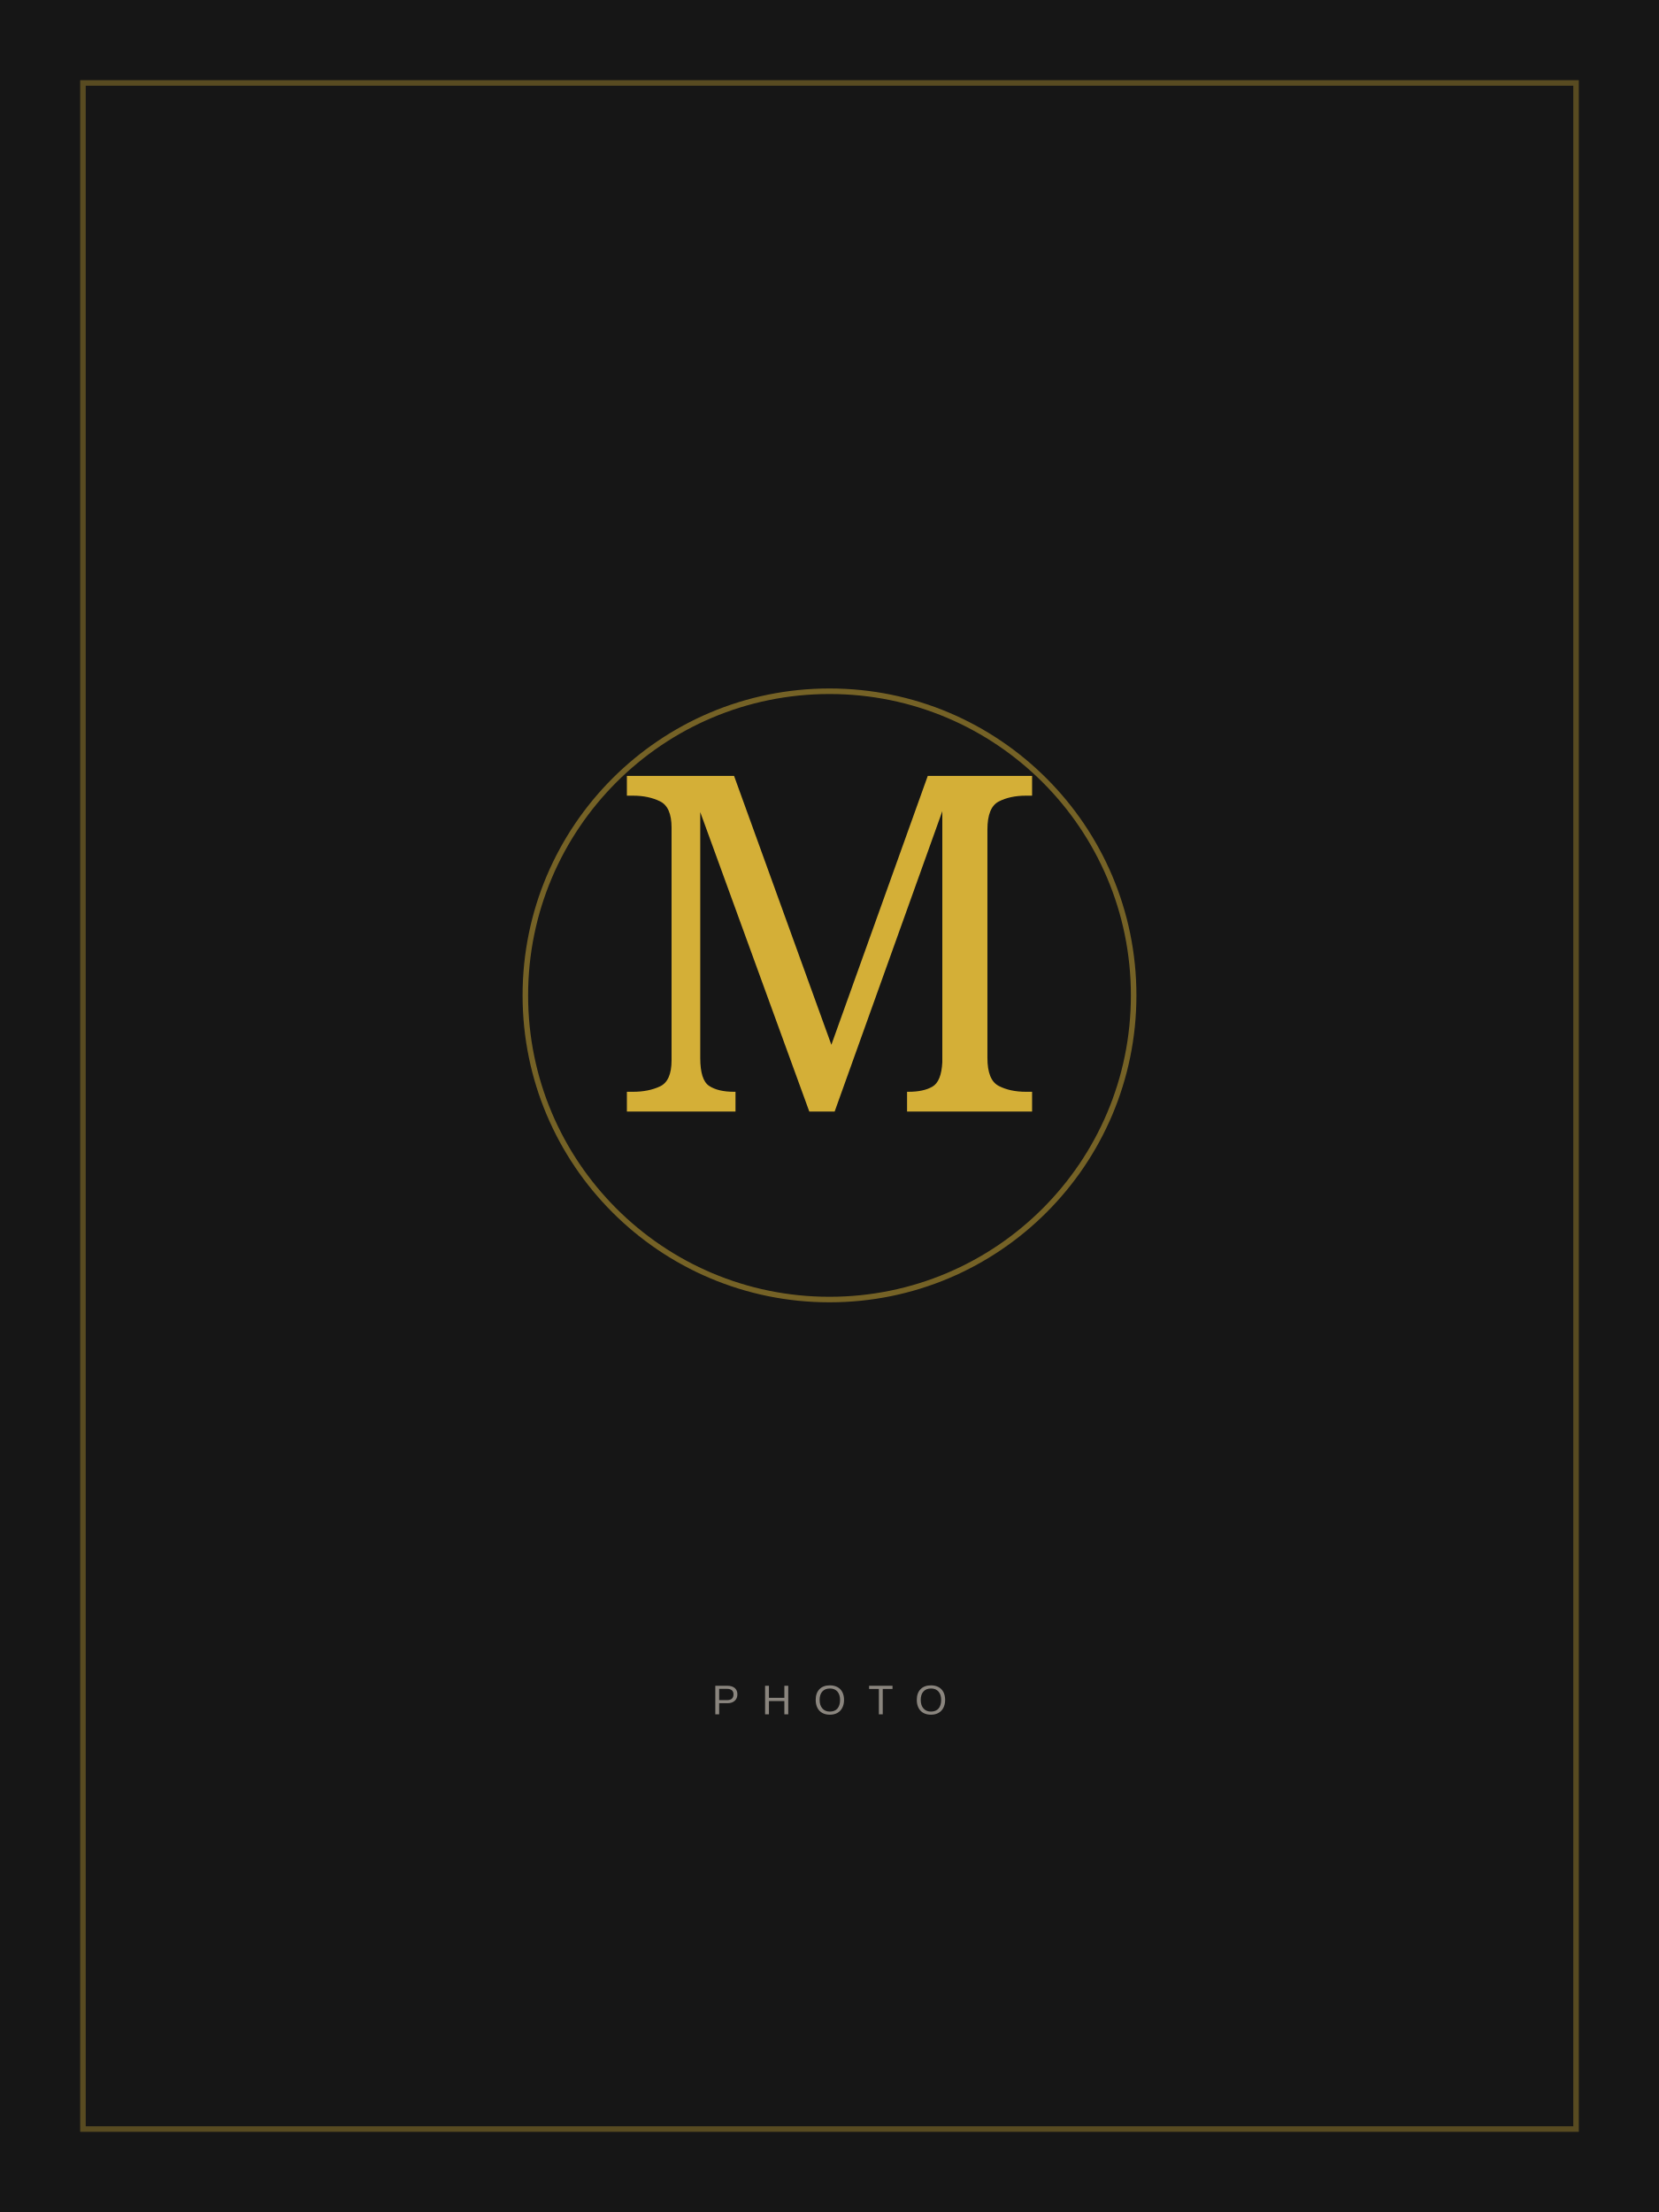
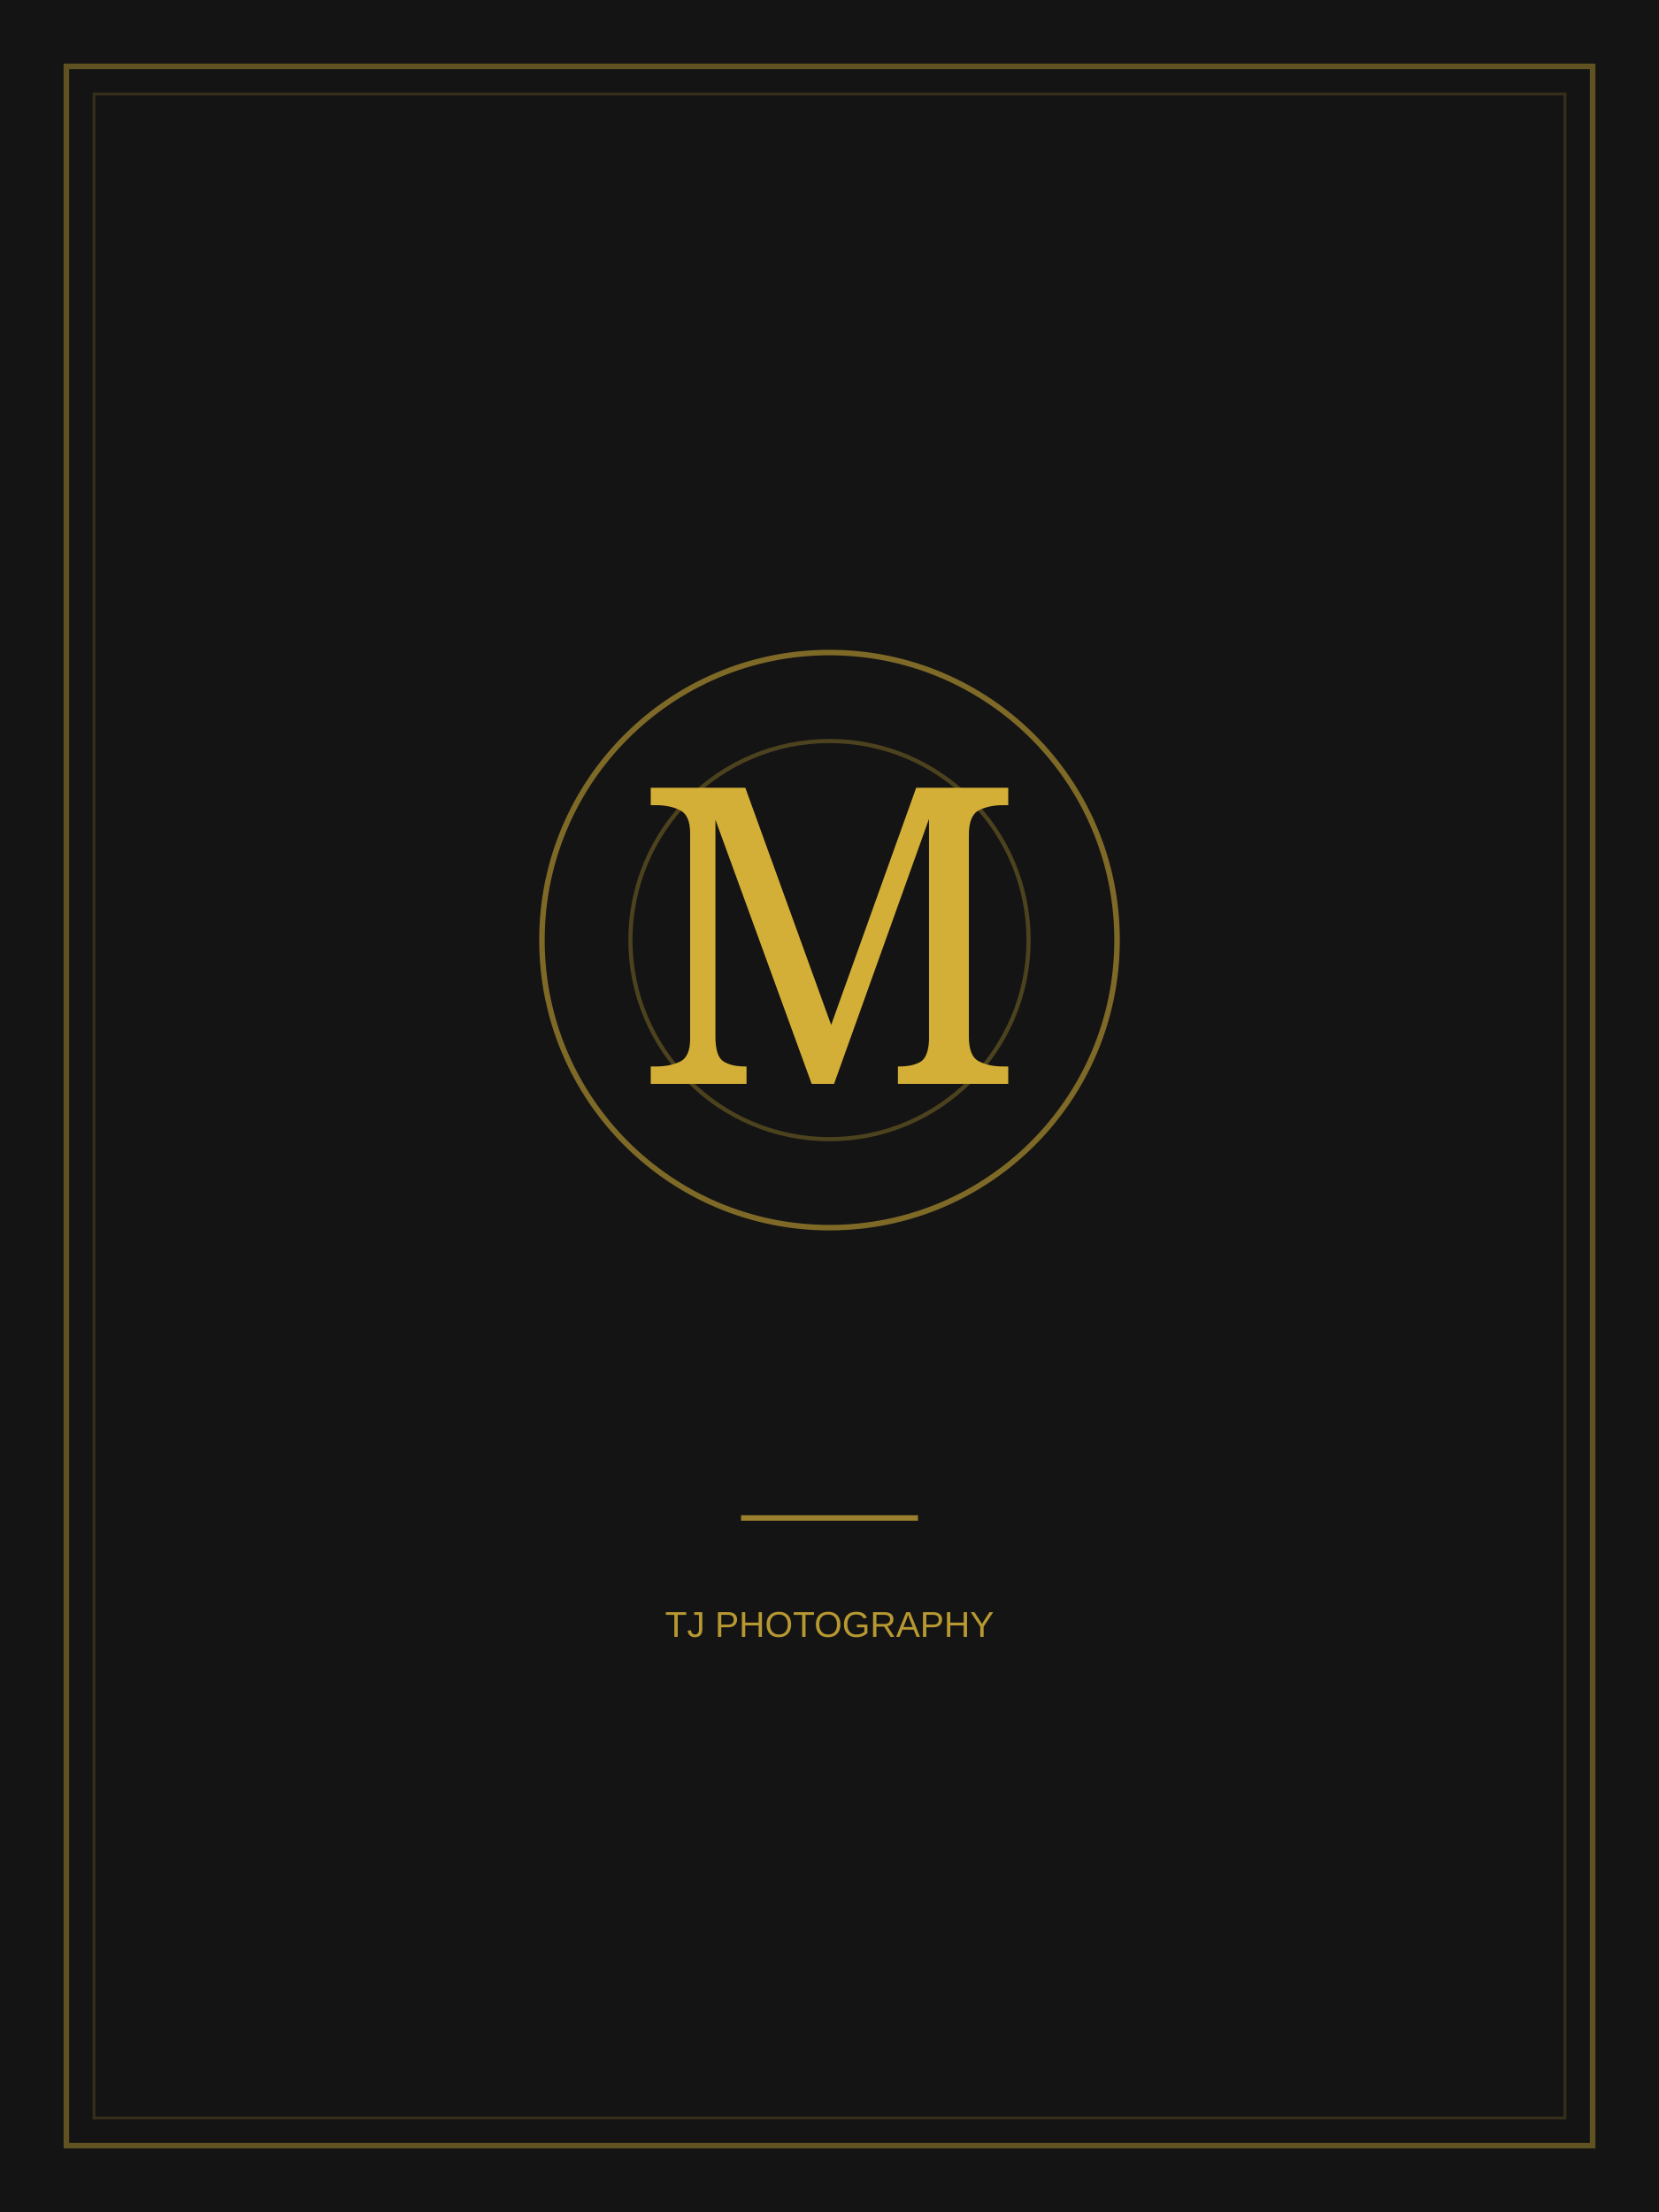
<svg xmlns="http://www.w3.org/2000/svg" width="600" height="800" viewBox="0 0 600 800">
-   <rect width="600" height="800" fill="#161616" />
-   <rect x="30" y="30" width="540" height="740" fill="none" stroke="#D4AF37" stroke-opacity="0.35" stroke-width="2" />
-   <circle cx="300" cy="360" r="110" fill="none" stroke="#D4AF37" stroke-opacity="0.5" stroke-width="2" />
-   <text x="300" y="402" font-family="Georgia, serif" font-size="170" fill="#D4AF37" text-anchor="middle">M</text>
-   <text x="300" y="620" font-family="Arial, sans-serif" font-size="15" fill="#8a857e" text-anchor="middle" letter-spacing="8">PHOTO</text>
+   <rect width="600" height="800" fill="#141414" />
+   <rect x="24" y="24" width="552" height="752" fill="none" stroke="#D4AF37" stroke-opacity="0.4" stroke-width="2" />
+   <rect x="34" y="34" width="532" height="732" fill="none" stroke="#D4AF37" stroke-opacity="0.18" stroke-width="1" />
+   <circle cx="300" cy="340" r="104" fill="none" stroke="#D4AF37" stroke-opacity="0.55" stroke-width="2" />
+   <circle cx="300" cy="340" r="72" fill="none" stroke="#D4AF37" stroke-opacity="0.3" stroke-width="1.5" />
+   <text x="300" y="392" font-family="Georgia, serif" font-size="150" fill="#D4AF37" text-anchor="middle">M</text>
+   <rect x="268" y="548" width="64" height="2" fill="#D4AF37" fill-opacity="0.7" />
+   <text x="300" y="592" font-family="Arial, sans-serif" font-size="13" fill="#D4AF37" fill-opacity="0.85" text-anchor="middle" M-spacing="6">TJ PHOTOGRAPHY</text>
</svg>
